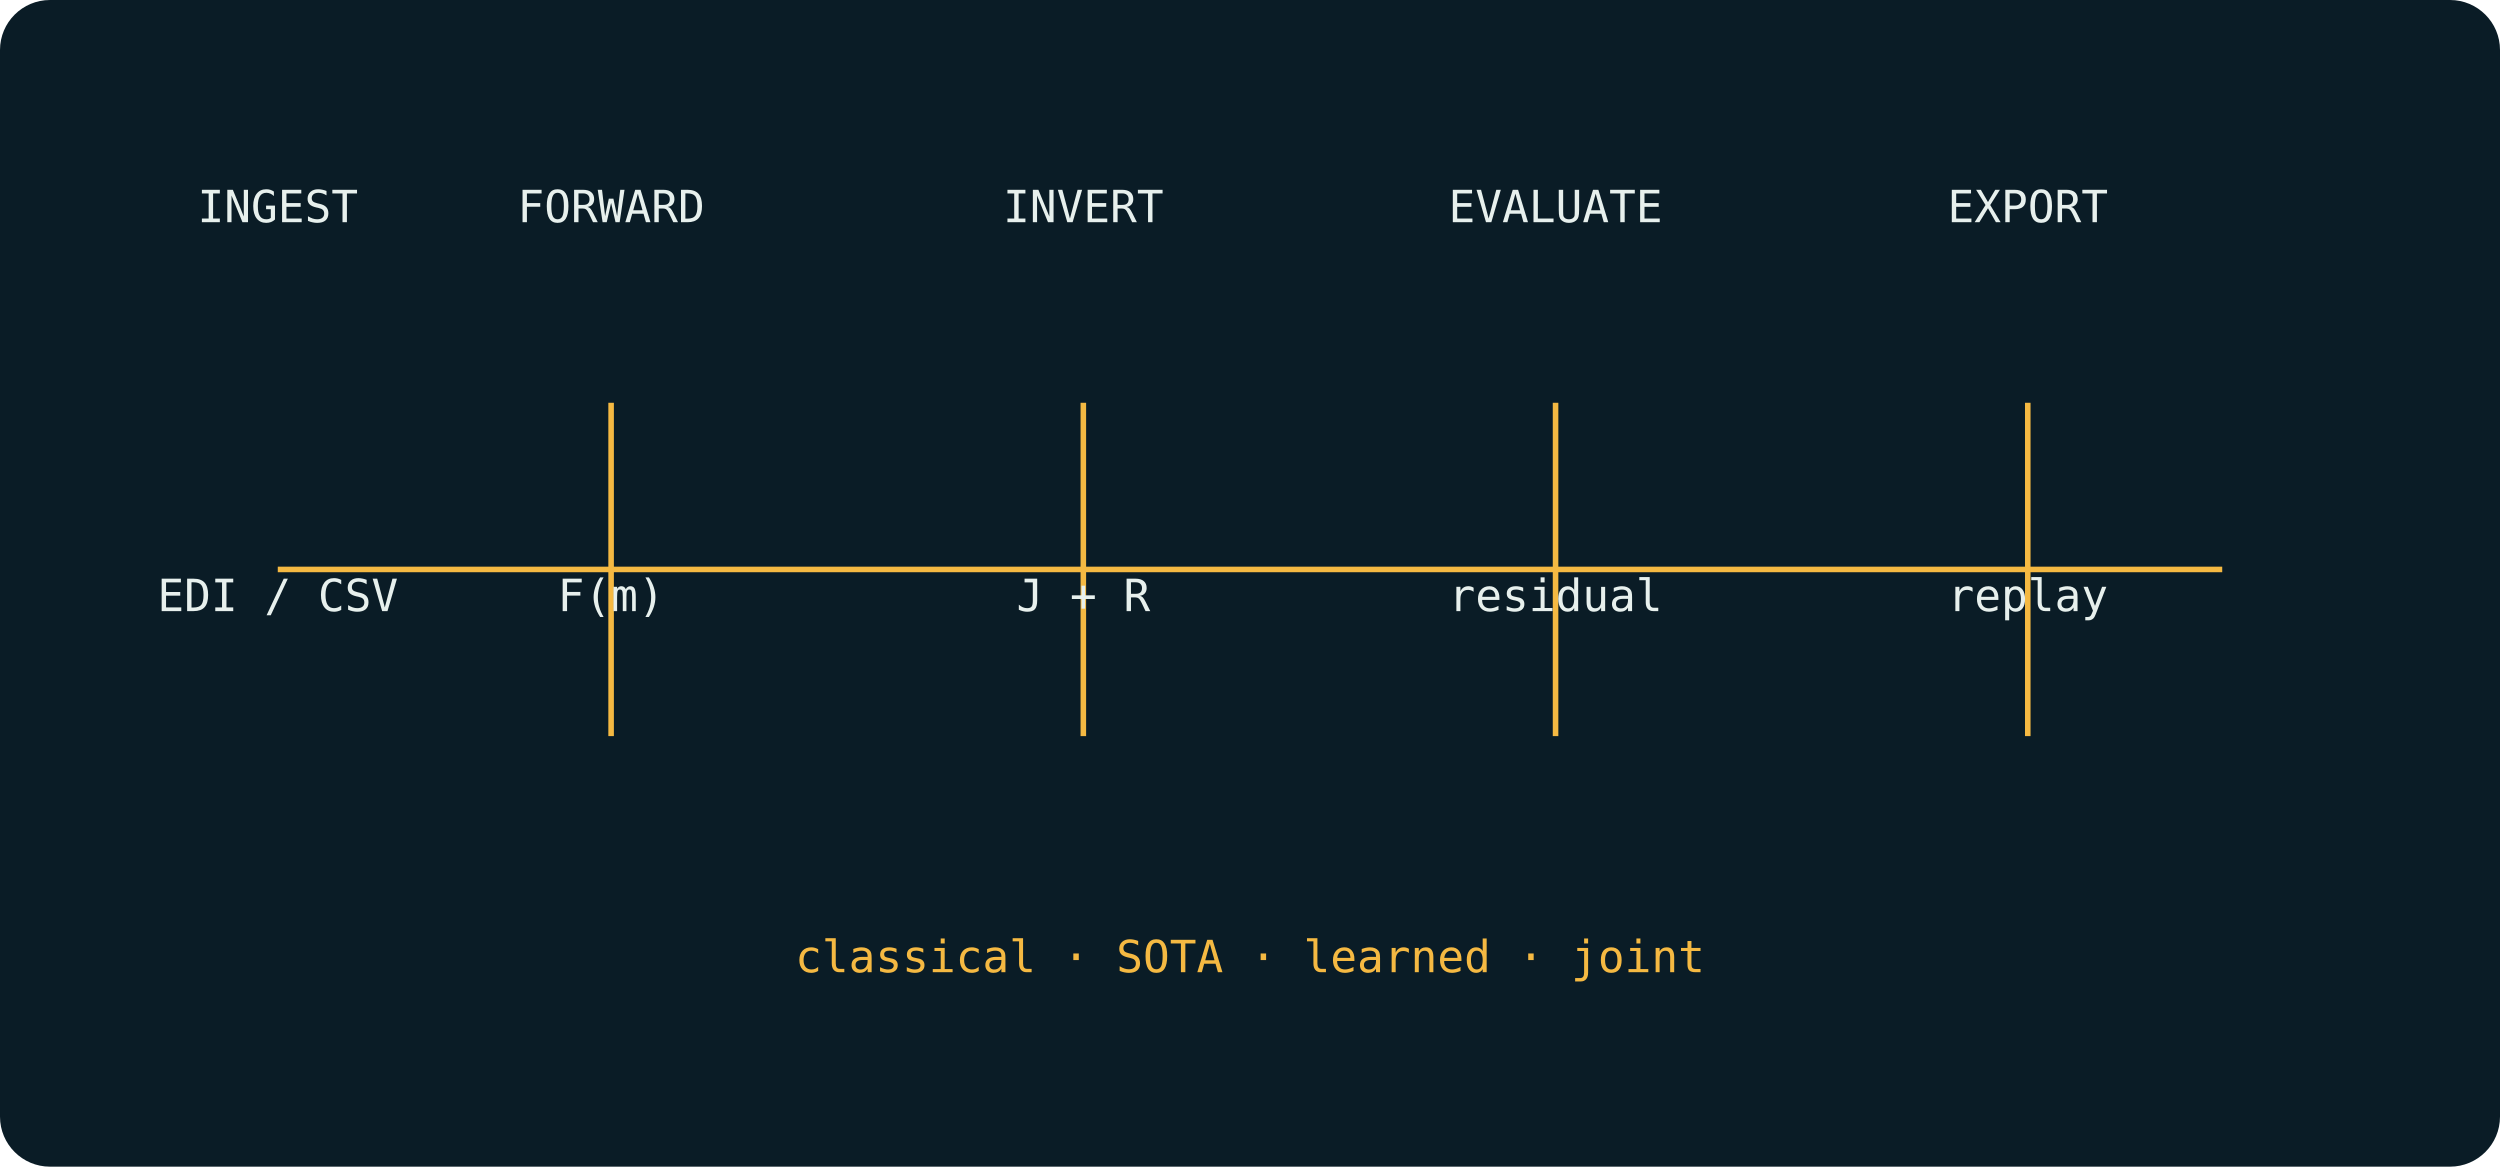
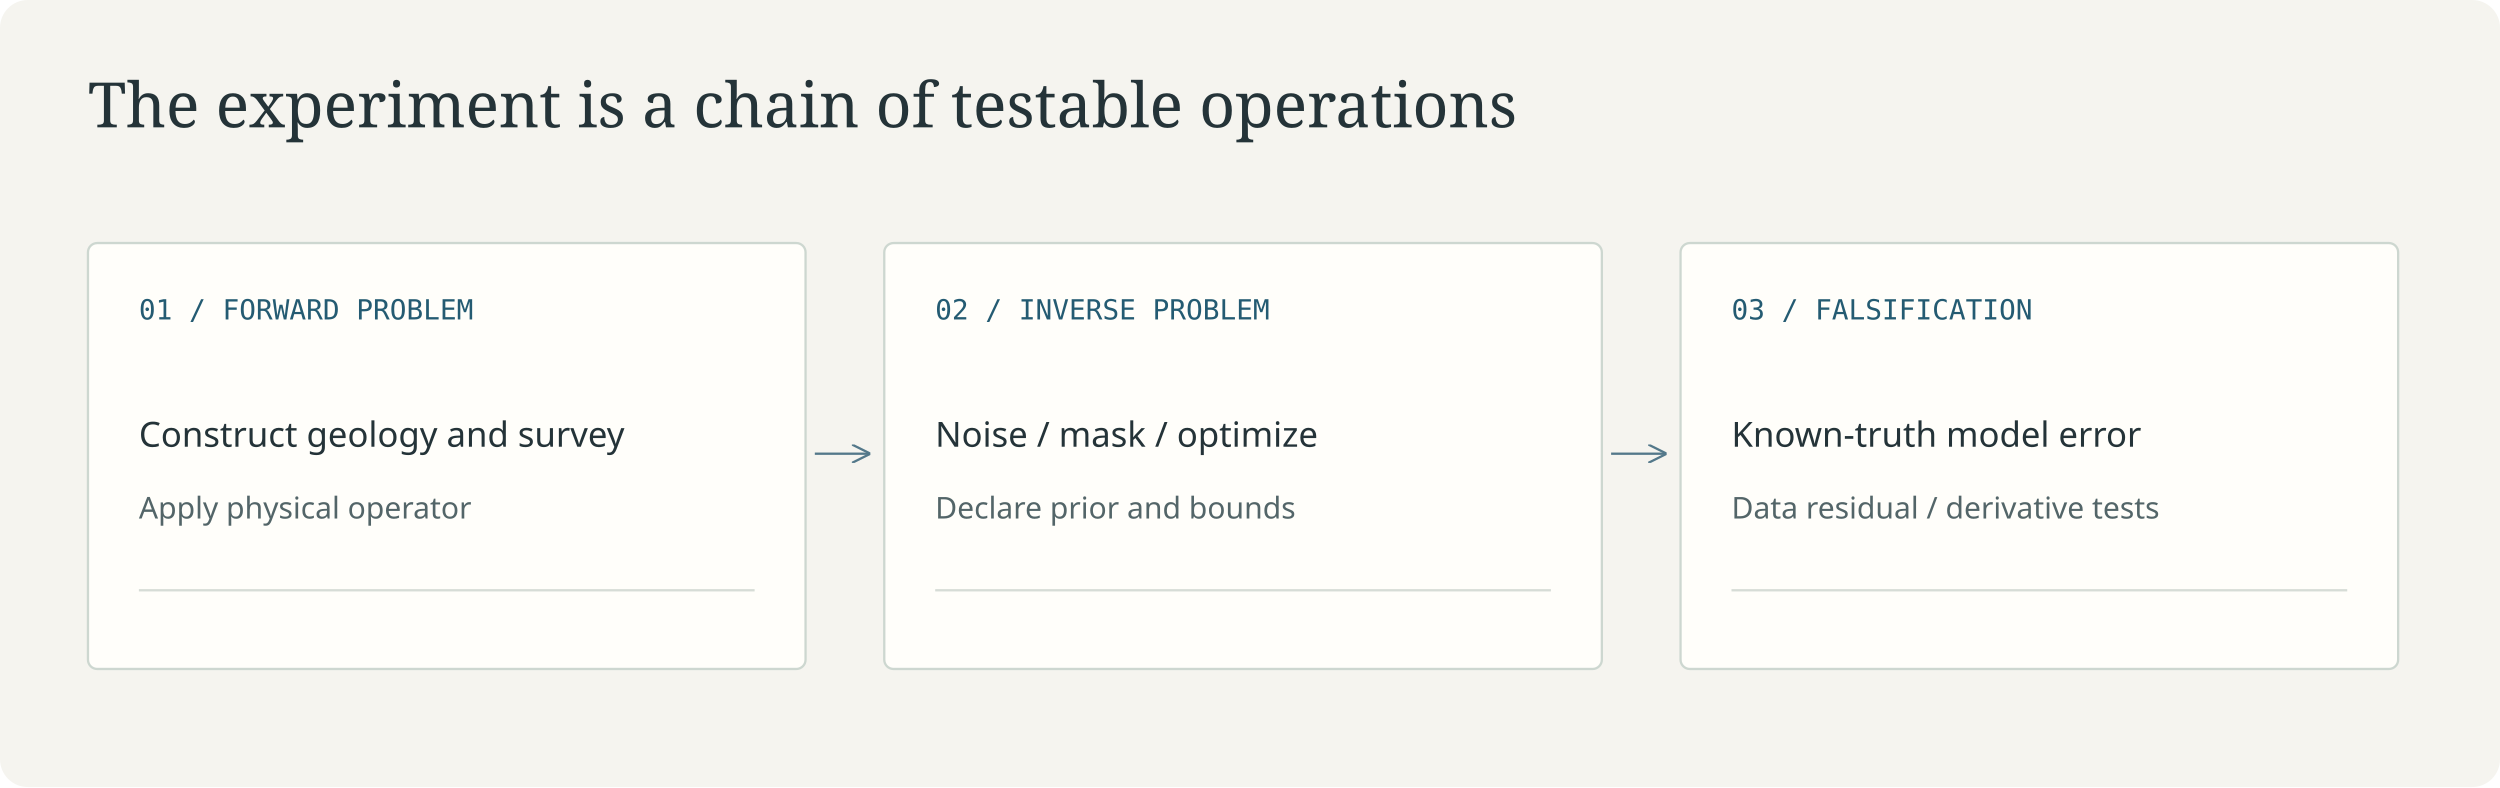
- <svg xmlns="http://www.w3.org/2000/svg" viewBox="0 0 900 420" role="img" aria-label="Scientific method flow">
-   <rect width="900" height="420" rx="18" fill="var(--figure-bg,#0a1c26)" />
-   <g fill="none" stroke="var(--color-accent,#f5b942)" stroke-width="2">
-     <path d="M100 205h700" />
-     <path d="M220 145v120M390 145v120M560 145v120M730 145v120" />
+ <svg xmlns="http://www.w3.org/2000/svg" viewBox="0 0 1080 340" role="img" aria-labelledby="title">
+   <rect width="1080" height="340" rx="12" fill="#f5f4ef" />
+   <text x="38" y="55" font-family="Georgia,serif" font-size="27" fill="#243338">The experiment is a chain of testable operations</text>
+   <defs>
+     <marker id="arrow" markerWidth="8" markerHeight="8" refX="7" refY="4" orient="auto">
+       <path d="M0 0L8 4L0 8" fill="none" stroke="#53788a" />
+     </marker>
+   </defs>
+   <g transform="translate(38,105)">
+     <rect width="310" height="184" rx="4" fill="#fffefa" stroke="#cdd7d0" />
+     <text x="22" y="33" font-family="monospace" font-size="12" fill="#245b72">01 / FORWARD PROBLEM</text>
+     <text x="22" y="88" font-family="system-ui" font-size="15" fill="#243338">Construct geology and survey</text>
+     <text x="22" y="119" font-family="system-ui" font-size="13" fill="#536568">Apply physical operator</text>
+     <path d="M22 150H288" stroke="#d6dcd6" />
  </g>
-   <g font-family="ui-monospace,monospace" fill="var(--color-fg,#e7f0ed)" font-size="16" text-anchor="middle">
-     <text x="100" y="80">INGEST</text>
-     <text x="100" y="220">EDI / CSV</text>
-     <text x="220" y="80">FORWARD</text>
-     <text x="220" y="220">F(m)</text>
-     <text x="390" y="80">INVERT</text>
-     <text x="390" y="220">J + R</text>
-     <text x="560" y="80">EVALUATE</text>
-     <text x="560" y="220">residual</text>
-     <text x="730" y="80">EXPORT</text>
-     <text x="730" y="220">replay</text>
-     <text x="450" y="350" fill="var(--color-accent,#f5b942)">classical · SOTA · learned · joint</text>
+   <path d="M352 196h23" stroke="#53788a" marker-end="url(#arrow)" />
+   <g transform="translate(382,105)">
+     <rect width="310" height="184" rx="4" fill="#fffefa" stroke="#cdd7d0" />
+     <text x="22" y="33" font-family="monospace" font-size="12" fill="#245b72">02 / INVERSE PROBLEM</text>
+     <text x="22" y="88" font-family="system-ui" font-size="15" fill="#243338">Noise / mask / optimize</text>
+     <text x="22" y="119" font-family="system-ui" font-size="13" fill="#536568">Declare prior and bounds</text>
+     <path d="M22 150H288" stroke="#d6dcd6" />
+   </g>
+   <path d="M696 196h23" stroke="#53788a" marker-end="url(#arrow)" />
+   <g transform="translate(726,105)">
+     <rect width="310" height="184" rx="4" fill="#fffefa" stroke="#cdd7d0" />
+     <text x="22" y="33" font-family="monospace" font-size="12" fill="#245b72">03 / FALSIFICATION</text>
+     <text x="22" y="88" font-family="system-ui" font-size="15" fill="#243338">Known-truth model error</text>
+     <text x="22" y="119" font-family="system-ui" font-size="13" fill="#536568">Data residual / derivative tests</text>
+     <path d="M22 150H288" stroke="#d6dcd6" />
  </g>
</svg>
